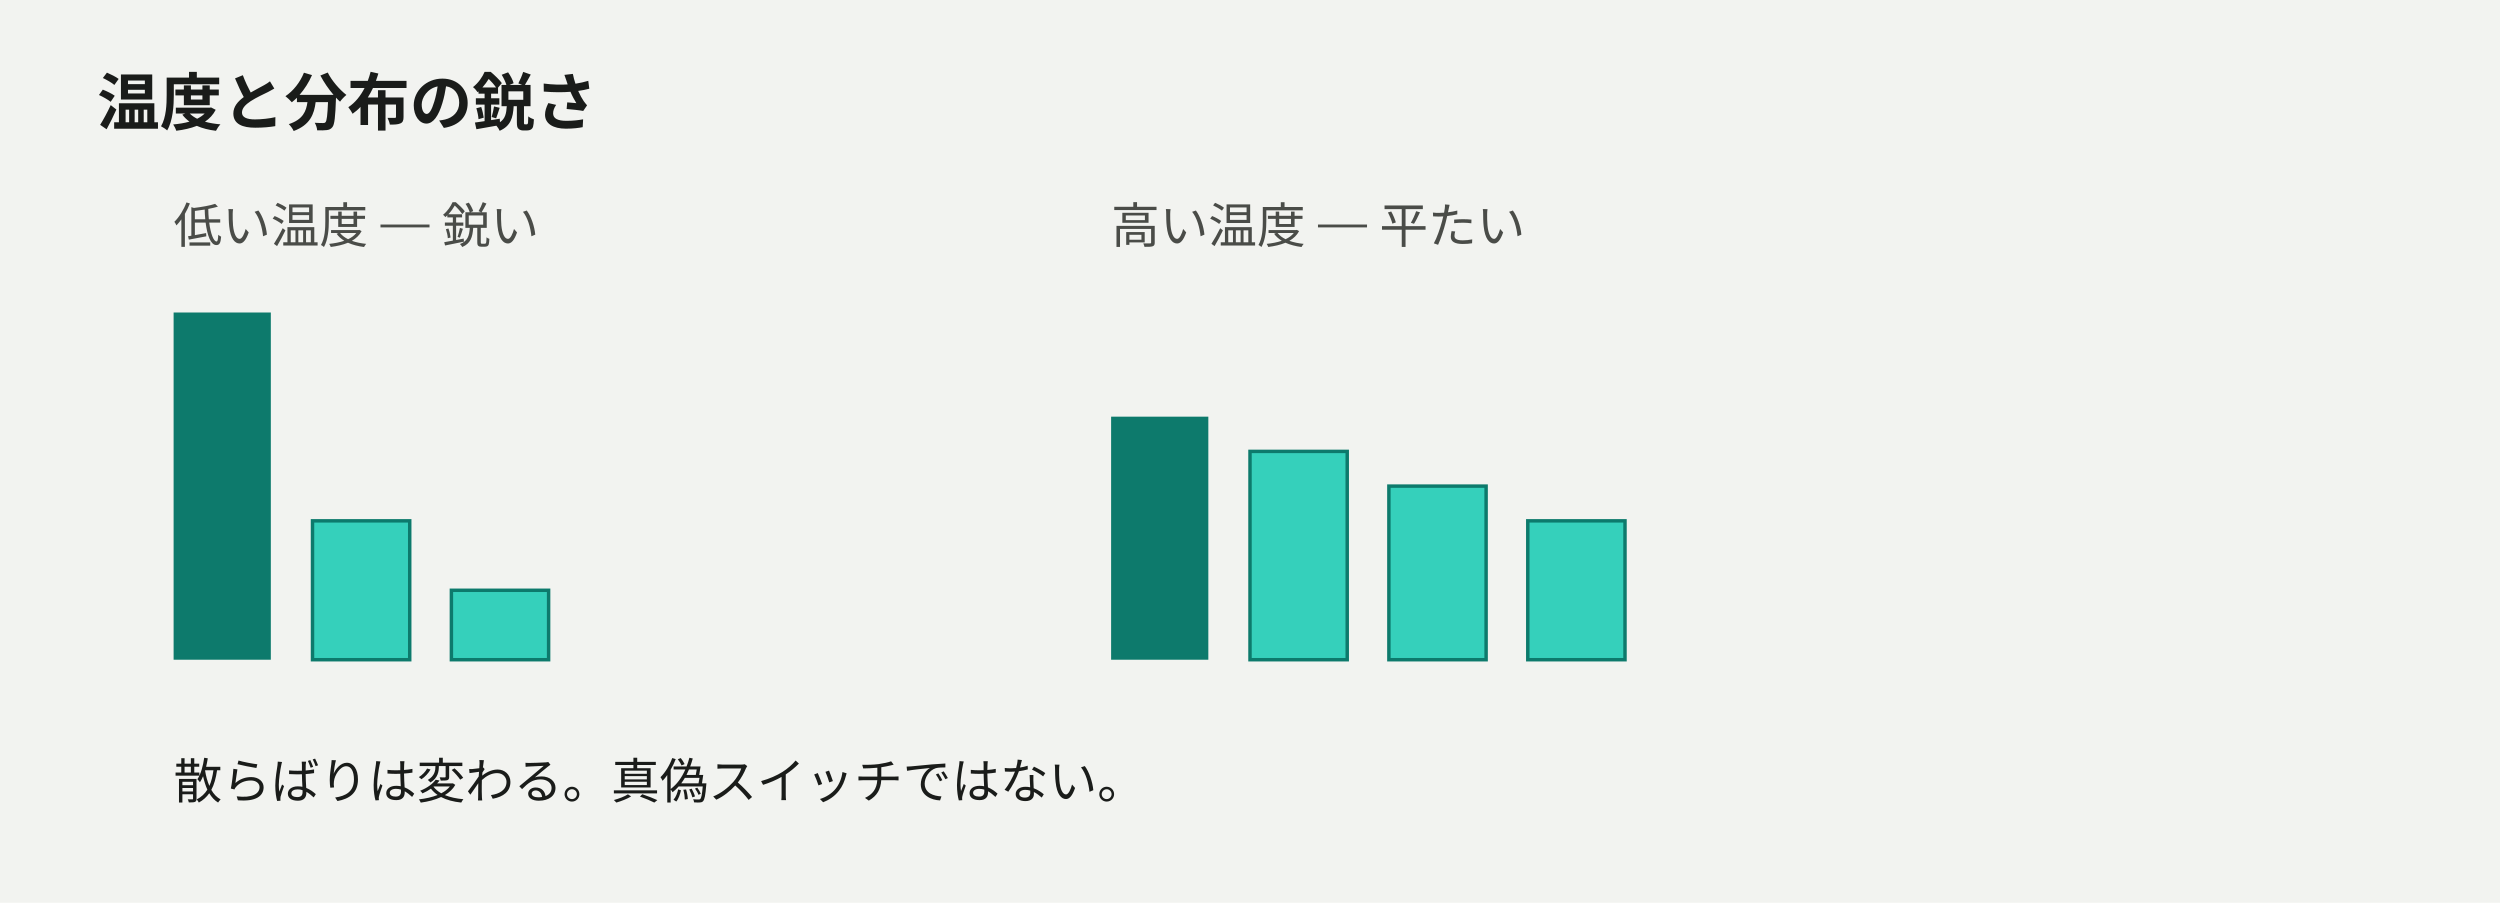
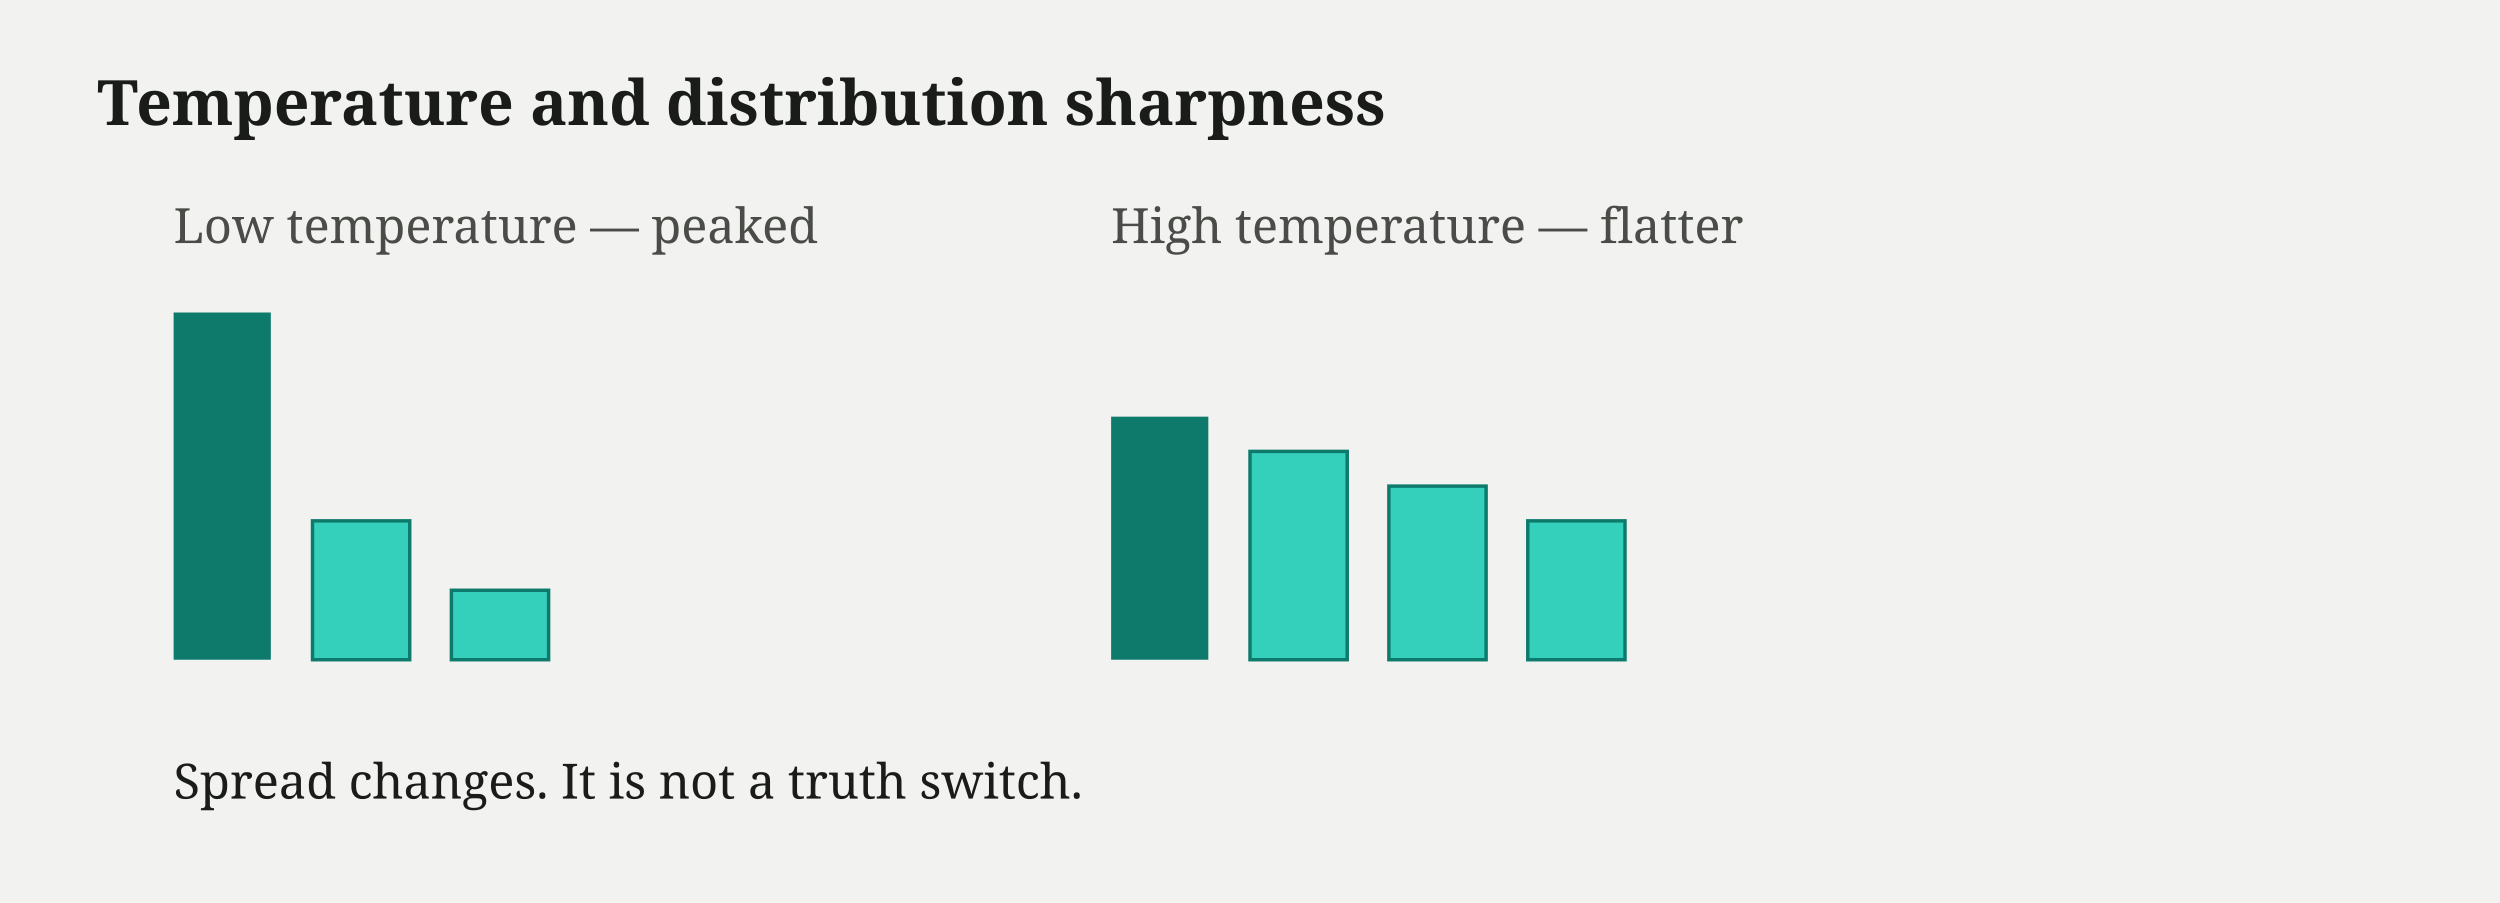
- <svg xmlns="http://www.w3.org/2000/svg" width="720" height="260" viewBox="0 0 720 260" role="img" aria-label="温度と分布の鋭さ">
+ <svg xmlns="http://www.w3.org/2000/svg" width="720" height="260" viewBox="0 0 720 260" role="img" aria-label="Temperature and distribution sharpness">
  <rect width="720" height="260" fill="#f2f3f0" />
-   <text x="28" y="36" fill="#1a1c1a" font-family="Georgia, serif" font-size="18" font-weight="600">温度と分布の鋭さ</text>
-   <text x="50" y="70" fill="#4a4c48" font-family="Georgia, serif" font-size="14">低い温度 — 鋭い</text>
+   <text x="28" y="36" fill="#1a1c1a" font-family="Georgia, serif" font-size="18" font-weight="600">Temperature and distribution sharpness</text>
+   <text x="50" y="70" fill="#4a4c48" font-family="Georgia, serif" font-size="14">Low temperature — peaked</text>
  <rect x="50" y="90" width="28" height="100" fill="#0d7a6c" />
  <rect x="90" y="150" width="28" height="40" fill="#35d0bb" stroke="#0d7a6c" />
  <rect x="130" y="170" width="28" height="20" fill="#35d0bb" stroke="#0d7a6c" />
-   <text x="320" y="70" fill="#4a4c48" font-family="Georgia, serif" font-size="14">高い温度 — 平たい</text>
+   <text x="320" y="70" fill="#4a4c48" font-family="Georgia, serif" font-size="14">High temperature — flatter</text>
  <rect x="320" y="120" width="28" height="70" fill="#0d7a6c" />
  <rect x="360" y="130" width="28" height="60" fill="#35d0bb" stroke="#0d7a6c" />
  <rect x="400" y="140" width="28" height="50" fill="#35d0bb" stroke="#0d7a6c" />
  <rect x="440" y="150" width="28" height="40" fill="#35d0bb" stroke="#0d7a6c" />
-   <text x="50" y="230" fill="#1a1c1a" font-family="Georgia, serif" font-size="14">散らばりは変わる。真偽スイッチではない。</text>
+   <text x="50" y="230" fill="#1a1c1a" font-family="Georgia, serif" font-size="14">Spread changes. It is not a truth switch.</text>
</svg>
